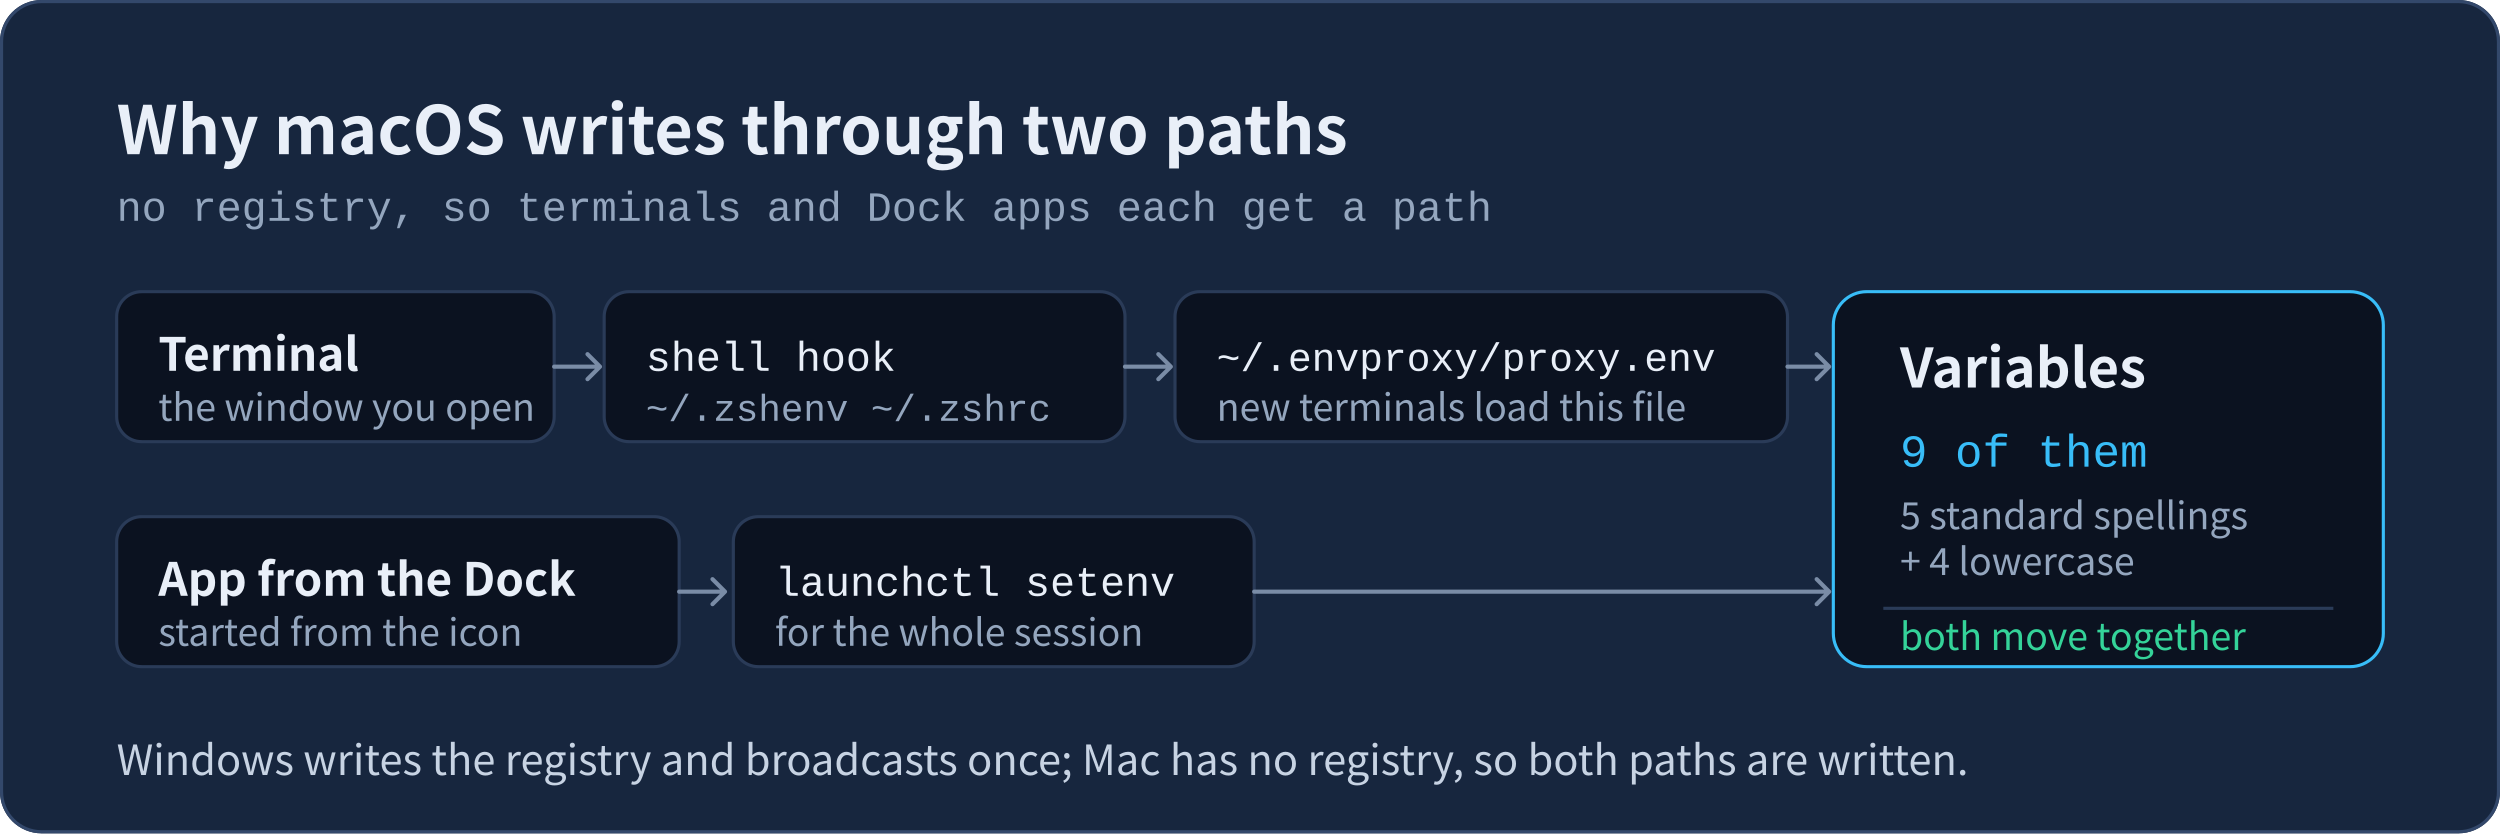
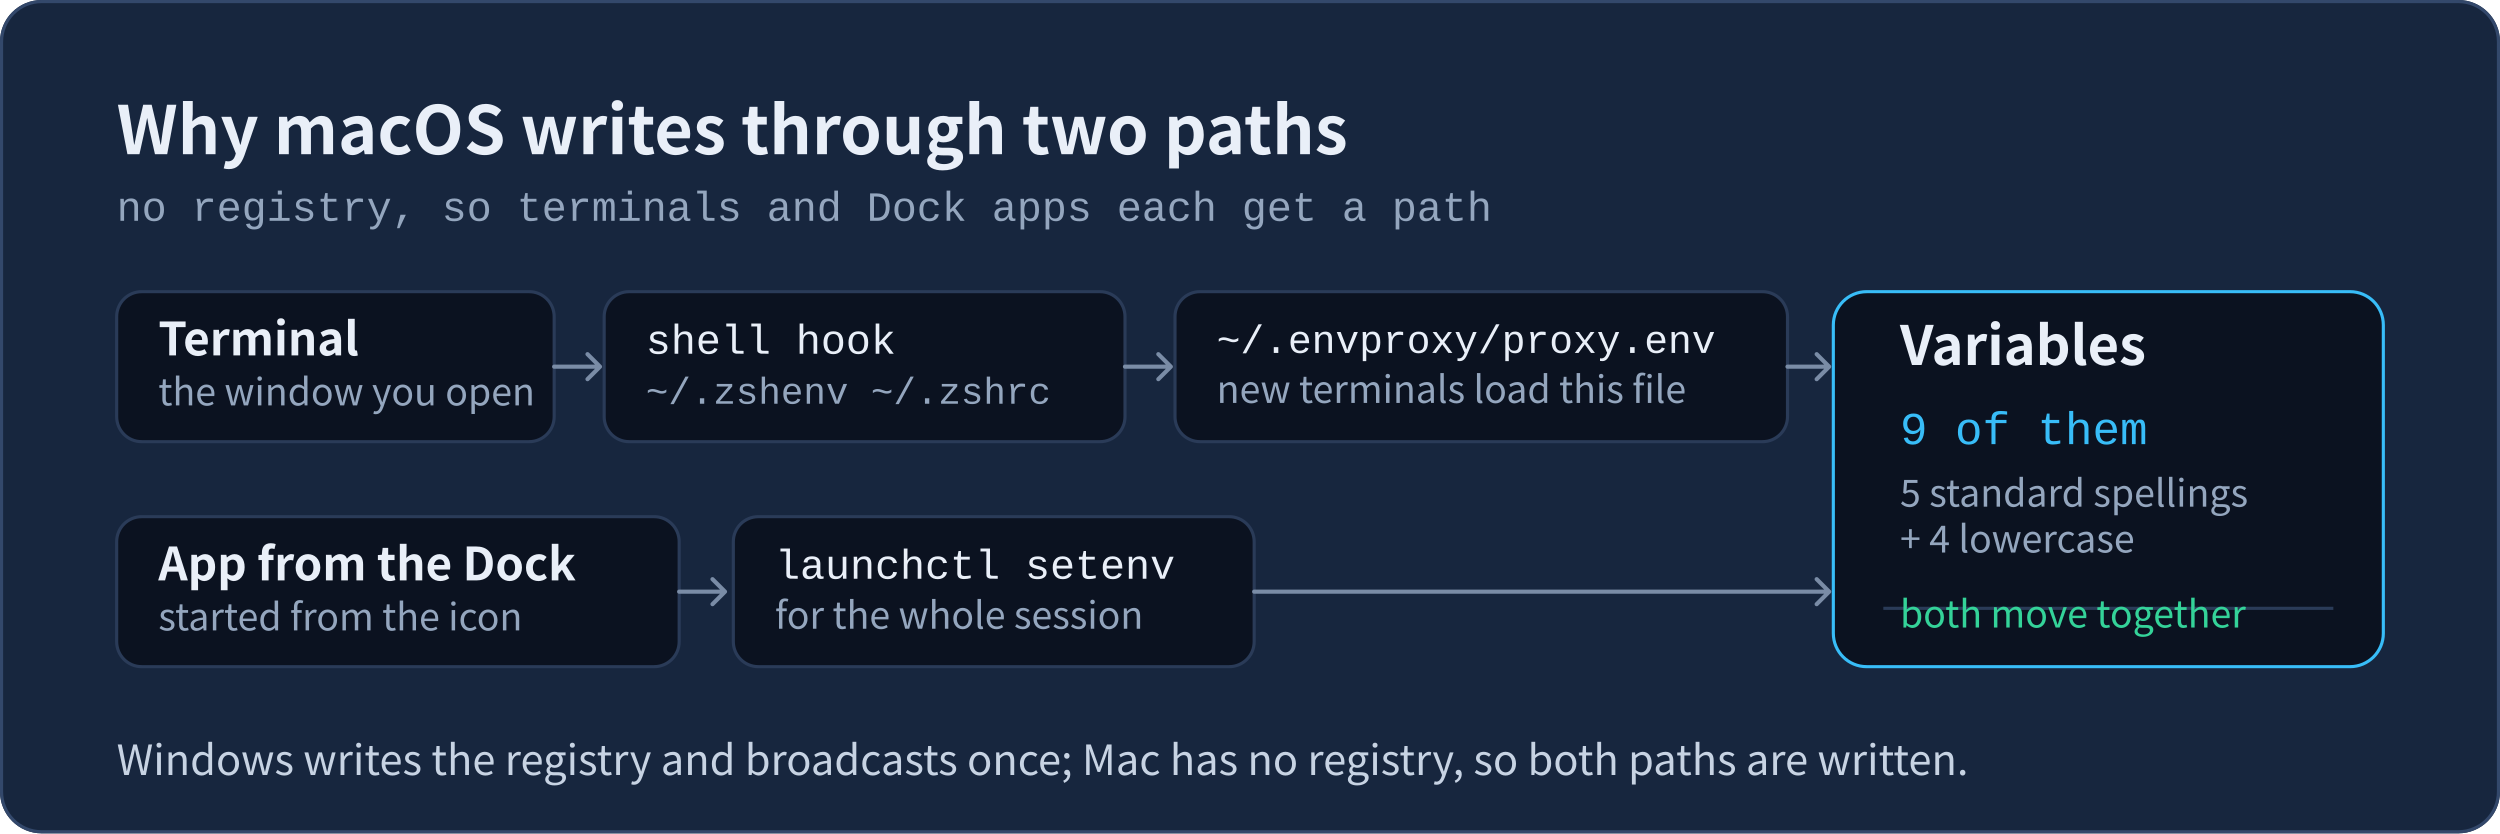
<svg xmlns="http://www.w3.org/2000/svg" width="1200" height="400" viewBox="0 0 1200 400" role="img" aria-labelledby="macTitle macDesc">
  <rect width="1200" height="400" rx="20" fill="#17263E" />
  <rect x="0.75" y="0.75" width="1198.5" height="398.5" rx="19.25" fill="none" stroke="#33486B" stroke-width="1.5" />
  <g id="heading" font-family="-apple-system, BlinkMacSystemFont, 'Segoe UI', 'PingFang SC', 'Noto Sans CJK SC', sans-serif">
    <text x="56" y="74" font-size="32" font-weight="700" fill="#E9EFF8">Why macOS writes through two paths</text>
    <text x="56" y="106" font-family="ui-monospace, SFMono-Regular, Menlo, Consolas, 'Liberation Mono', monospace" font-size="20" fill="#94A6BE">no registry, so terminals and Dock apps each get a path</text>
  </g>
  <g id="terminal-path" font-family="-apple-system, BlinkMacSystemFont, 'Segoe UI', 'PingFang SC', 'Noto Sans CJK SC', sans-serif">
    <rect x="56" y="140" width="210" height="72" rx="12" fill="#0B1220" stroke="#2A3B58" stroke-width="1.5" />
-     <text x="76" y="178" font-size="22" font-weight="700" fill="#E9EFF8">Terminal</text>
-     <text x="76" y="202" font-size="18" fill="#94A6BE">the window you open</text>
+     <text x="76" y="170.6" font-size="22" font-weight="700" fill="#E9EFF8">Terminal</text>
+     <text x="76" y="194.6" font-size="18" fill="#94A6BE">the window you open</text>
    <rect x="290" y="140" width="250" height="72" rx="12" fill="#0B1220" stroke="#2A3B58" stroke-width="1.5" />
-     <text x="310" y="178" font-family="ui-monospace, SFMono-Regular, Menlo, Consolas, 'Liberation Mono', monospace" font-size="20" fill="#E9EFF8">shell hook</text>
-     <text x="310" y="202" font-family="ui-monospace, SFMono-Regular, Menlo, Consolas, 'Liberation Mono', monospace" font-size="18" fill="#94A6BE">~/.zshenv  ~/.zshrc</text>
+     <text x="310" y="169.8" font-family="ui-monospace, SFMono-Regular, Menlo, Consolas, 'Liberation Mono', monospace" font-size="20" fill="#E9EFF8">shell hook</text>
+     <text x="310" y="193.8" font-family="ui-monospace, SFMono-Regular, Menlo, Consolas, 'Liberation Mono', monospace" font-size="18" fill="#94A6BE">~/.zshenv  ~/.zshrc</text>
    <rect x="564" y="140" width="294" height="72" rx="12" fill="#0B1220" stroke="#2A3B58" stroke-width="1.5" />
-     <text x="584" y="178" font-family="ui-monospace, SFMono-Regular, Menlo, Consolas, 'Liberation Mono', monospace" font-size="19" fill="#E9EFF8">~/.envproxy/proxy.env</text>
-     <text x="584" y="202" font-size="18" fill="#94A6BE">new terminals load this file</text>
+     <text x="584" y="169.4" font-family="ui-monospace, SFMono-Regular, Menlo, Consolas, 'Liberation Mono', monospace" font-size="19" fill="#E9EFF8">~/.envproxy/proxy.env</text>
+     <text x="584" y="193.4" font-size="18" fill="#94A6BE">new terminals load this file</text>
  </g>
  <g id="dock-path" font-family="-apple-system, BlinkMacSystemFont, 'Segoe UI', 'PingFang SC', 'Noto Sans CJK SC', sans-serif">
    <rect x="56" y="248" width="270" height="72" rx="12" fill="#0B1220" stroke="#2A3B58" stroke-width="1.5" />
-     <text x="76" y="286" font-size="22" font-weight="700" fill="#E9EFF8">App from the Dock</text>
-     <text x="76" y="310" font-size="18" fill="#94A6BE">started from the icon</text>
+     <text x="76" y="278.6" font-size="22" font-weight="700" fill="#E9EFF8">App from the Dock</text>
+     <text x="76" y="302.6" font-size="18" fill="#94A6BE">started from the icon</text>
    <rect x="352" y="248" width="250" height="72" rx="12" fill="#0B1220" stroke="#2A3B58" stroke-width="1.5" />
-     <text x="372" y="286" font-family="ui-monospace, SFMono-Regular, Menlo, Consolas, 'Liberation Mono', monospace" font-size="20" fill="#E9EFF8">launchctl setenv</text>
-     <text x="372" y="310" font-size="18" fill="#94A6BE">for the whole session</text>
+     <text x="372" y="277.8" font-family="ui-monospace, SFMono-Regular, Menlo, Consolas, 'Liberation Mono', monospace" font-size="20" fill="#E9EFF8">launchctl setenv</text>
+     <text x="372" y="301.8" font-size="18" fill="#94A6BE">for the whole session</text>
  </g>
  <g id="arrows" fill="none" stroke="#7A8CA6" stroke-width="2" stroke-linecap="round" stroke-linejoin="round">
    <path d="M266 176H288M282 170L288 176L282 182" />
    <path d="M540 176H562M556 170L562 176L556 182" />
    <path d="M858 176H878M872 170L878 176L872 182" />
    <path d="M326 284H348M342 278L348 284L342 290" />
    <path d="M602 284H878M872 278L878 284L872 290" />
  </g>
  <g id="variables" font-family="-apple-system, BlinkMacSystemFont, 'Segoe UI', 'PingFang SC', 'Noto Sans CJK SC', sans-serif">
    <rect x="880" y="140" width="264" height="180" rx="16" fill="#0B1220" stroke="#38BDF8" stroke-width="1.5" />
-     <text x="912" y="186" font-size="26" font-weight="700" fill="#E9EFF8">Variables</text>
-     <text x="912" y="224" font-family="ui-monospace, SFMono-Regular, Menlo, Consolas, 'Liberation Mono', monospace" font-size="22" fill="#38BDF8">9 of them</text>
-     <text x="912" y="254" font-size="18" fill="#94A6BE">5 standard spellings</text>
-     <text x="912" y="276" font-size="18" fill="#94A6BE">+ 4 lowercase</text>
+     <text x="912" y="175.2" font-size="26" font-weight="700" fill="#E9EFF8">Variables</text>
+     <text x="912" y="213.2" font-family="ui-monospace, SFMono-Regular, Menlo, Consolas, 'Liberation Mono', monospace" font-size="22" fill="#38BDF8">9 of them</text>
+     <text x="912" y="243.2" font-size="18" fill="#94A6BE">5 standard spellings</text>
+     <text x="912" y="265.2" font-size="18" fill="#94A6BE">+ 4 lowercase</text>
    <path d="M904 292H1120" fill="none" stroke="#2A3B58" stroke-width="1.5" />
-     <text x="912" y="312" font-size="18" fill="#34D399">both move together</text>
+     <text x="912" y="301.2" font-size="18" fill="#34D399">both move together</text>
  </g>
  <text x="56" y="372" font-family="-apple-system, BlinkMacSystemFont, 'Segoe UI', 'PingFang SC', 'Noto Sans CJK SC', sans-serif" font-size="20" fill="#C7D3E3">Windows writes the registry and broadcasts once; Mac has no registry, so both paths are written.</text>
</svg>
